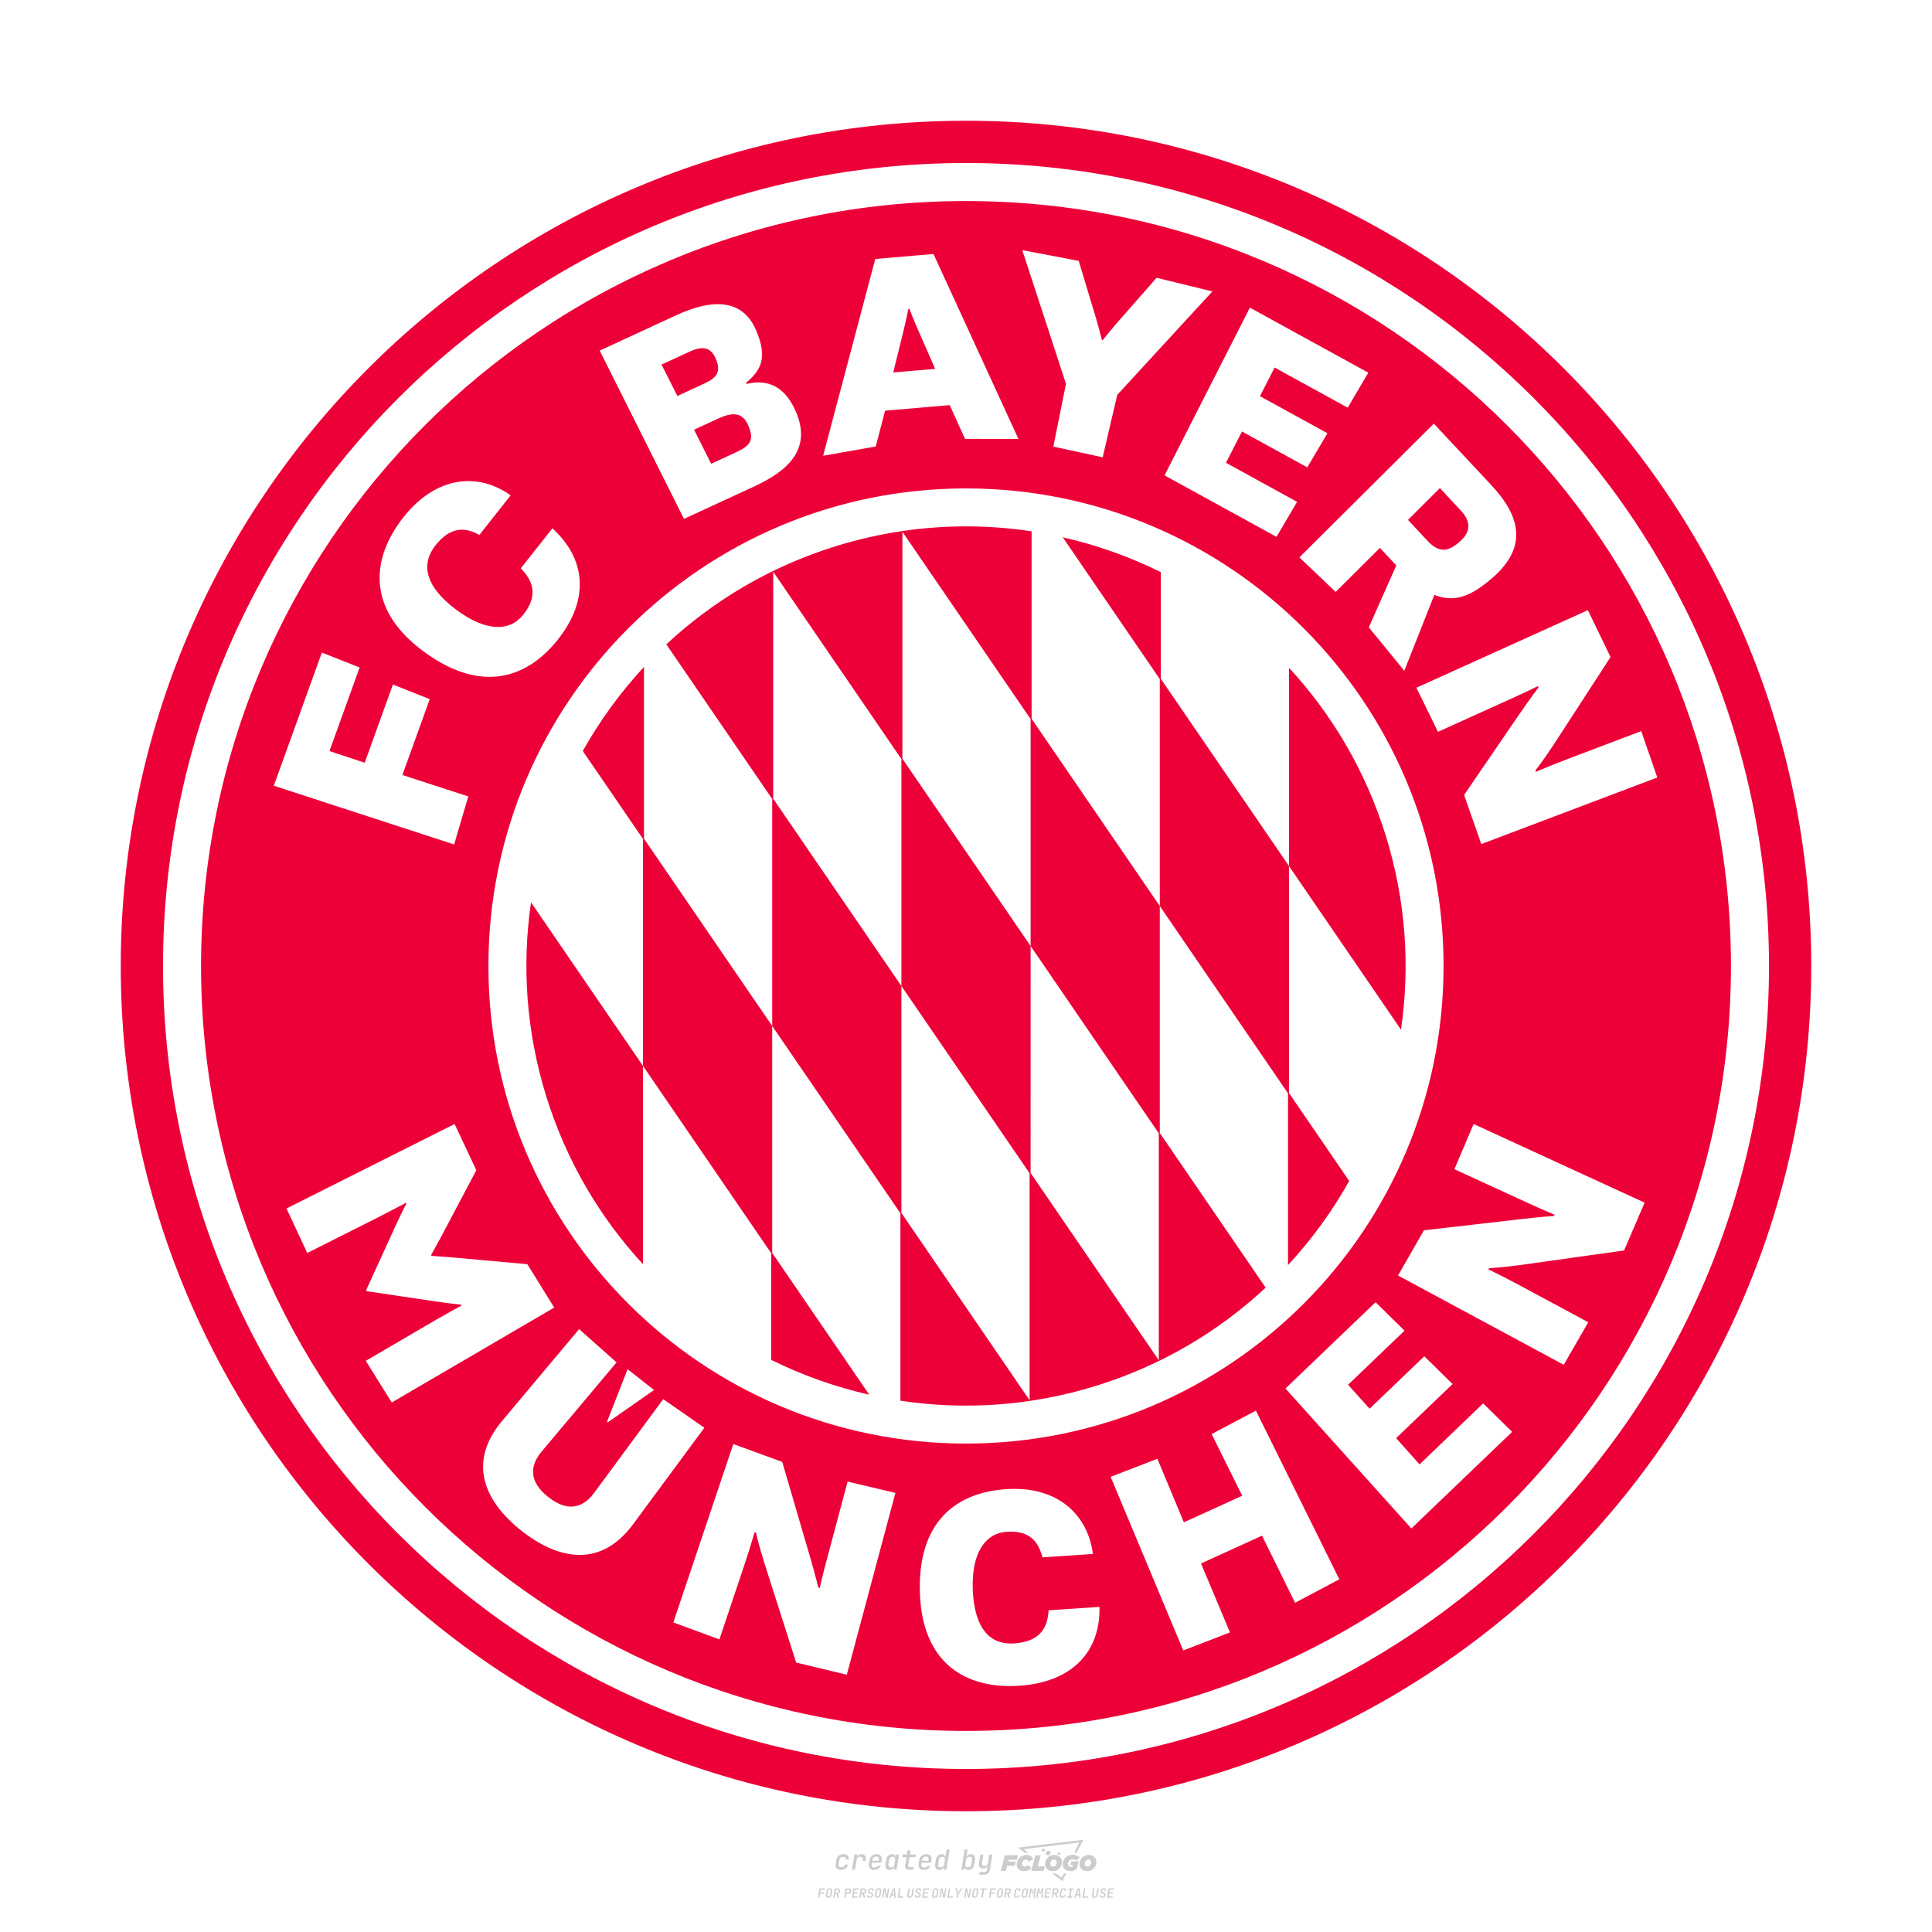
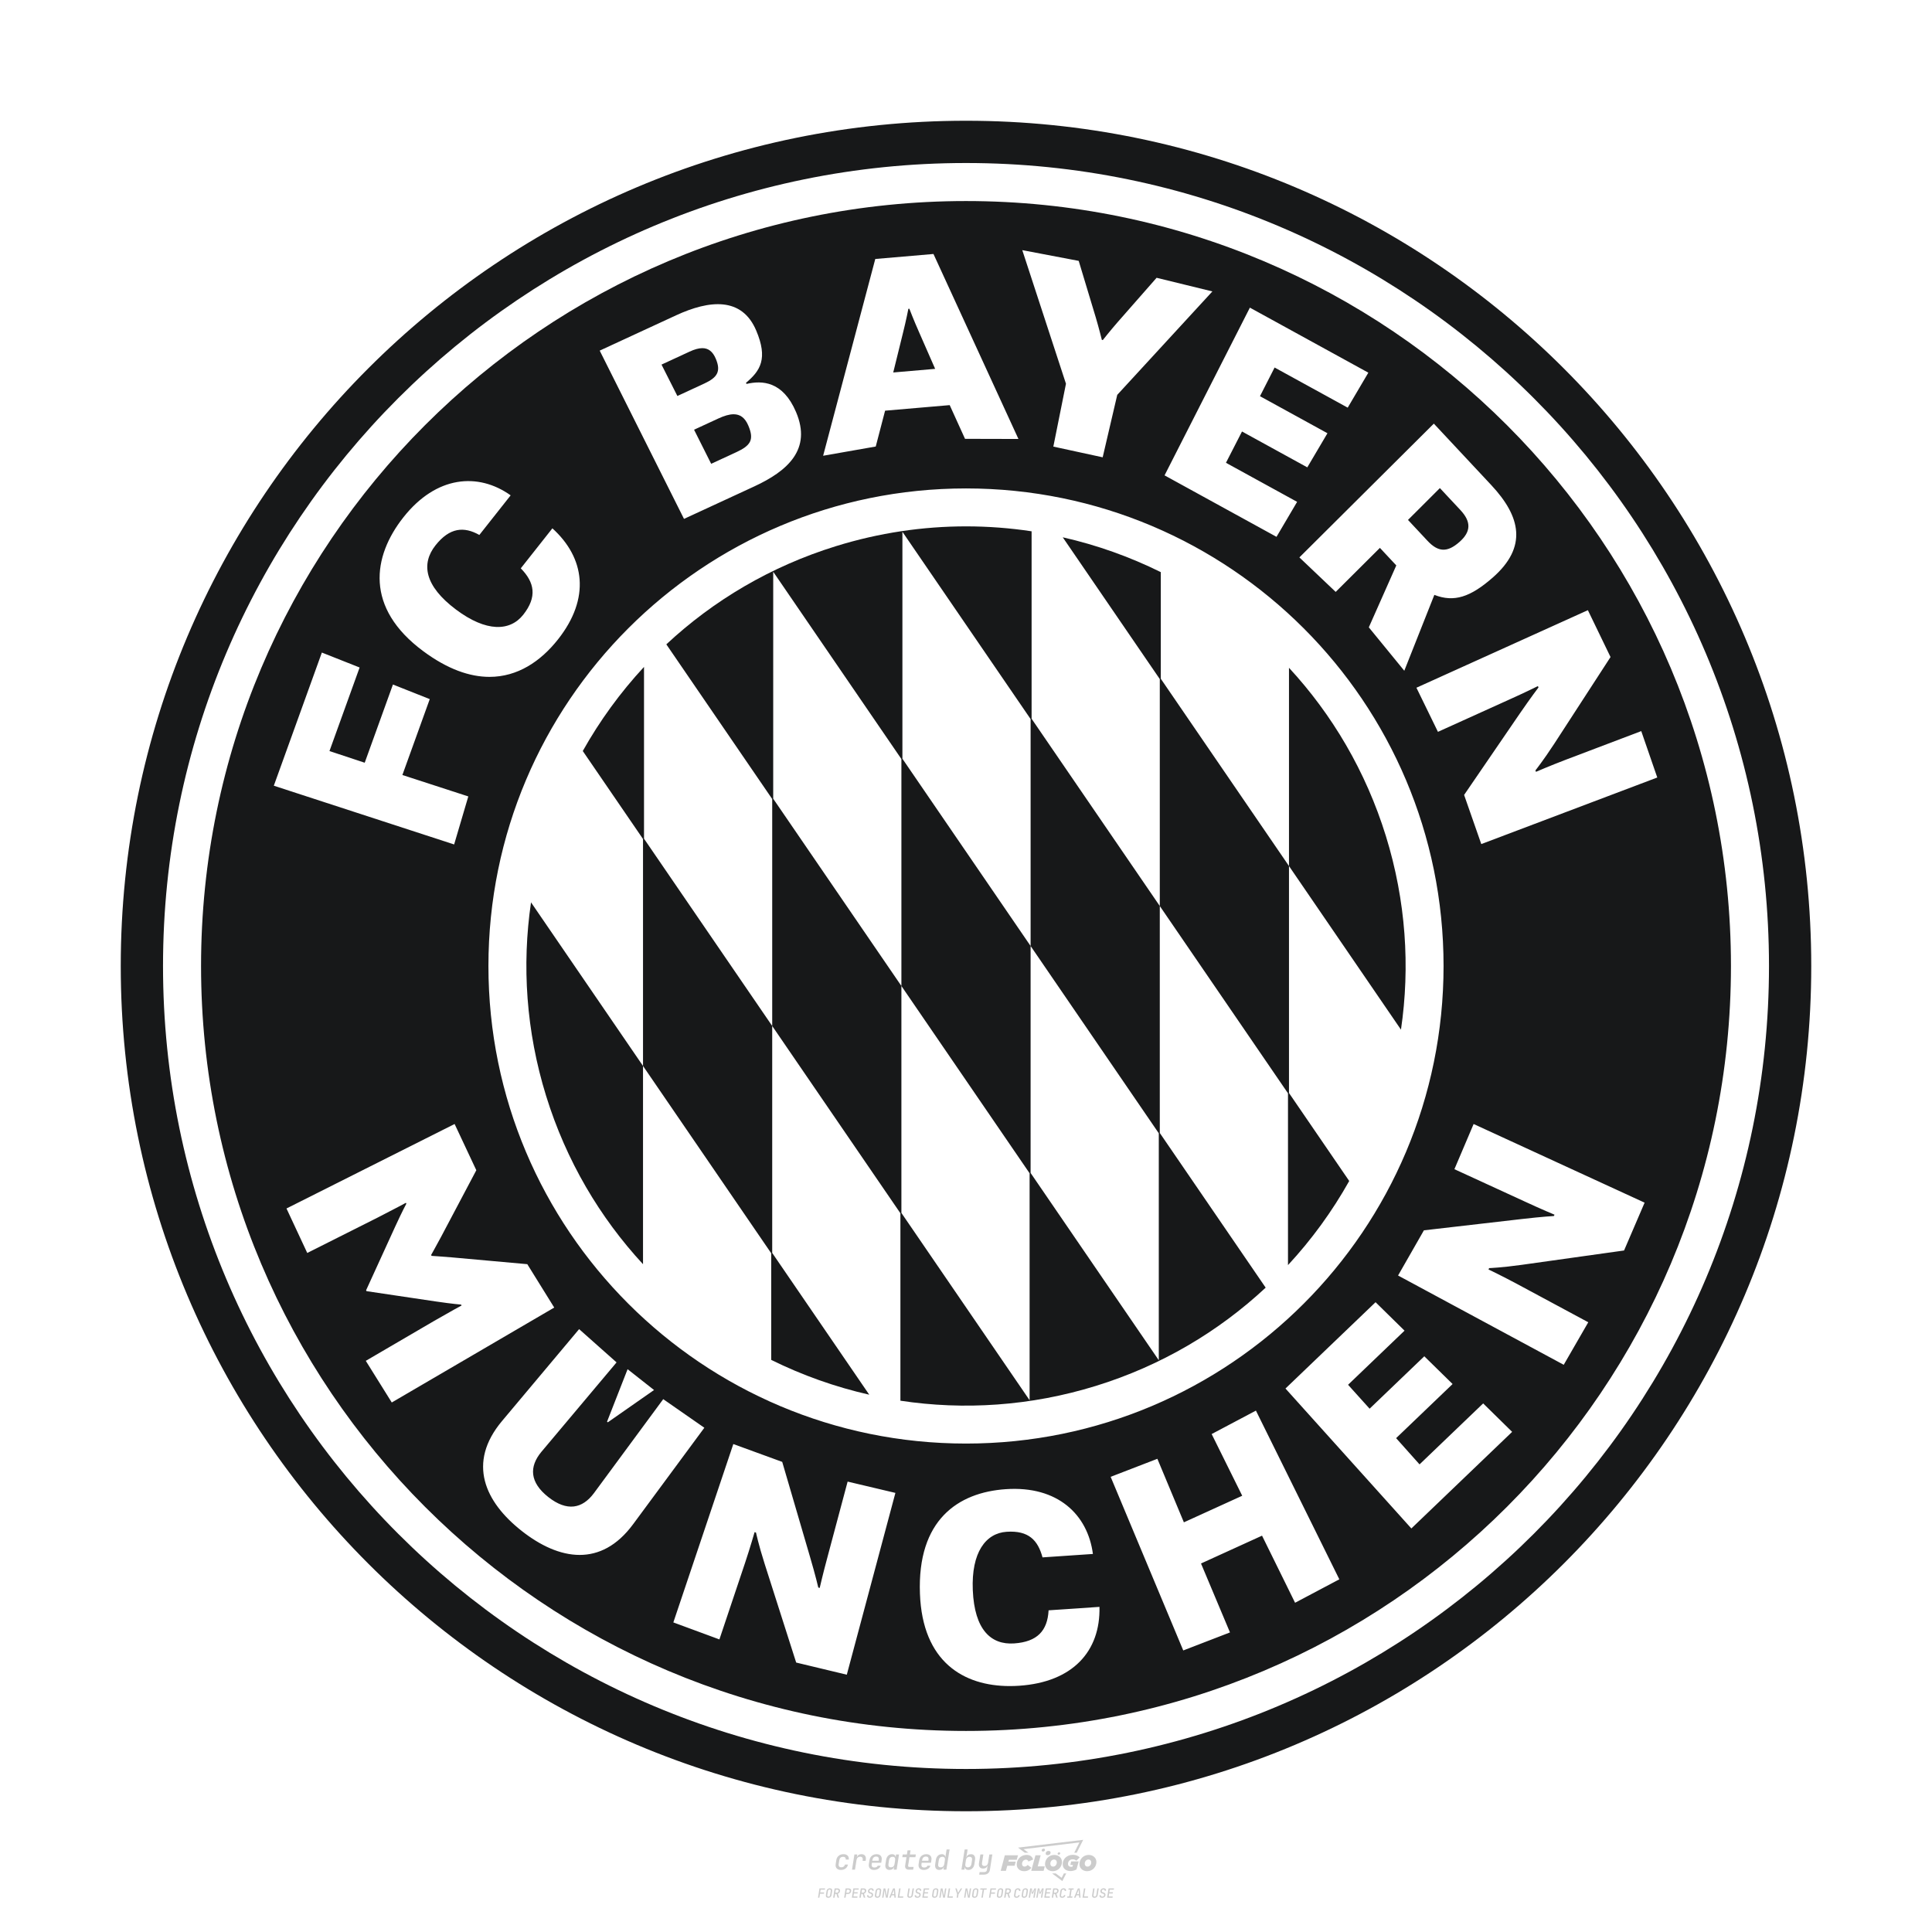
- <svg xmlns="http://www.w3.org/2000/svg" data-name="图层_1" version="1.1" viewBox="0 0 800 800">
+ <svg xmlns="http://www.w3.org/2000/svg" version="1.1" viewBox="0 0 800 800">
  <path d="M348.219,774.301c-.786,0-1.375-.217-1.768-.652-.393-.435-.528-1.03-.406-1.786l.252-1.648c.122-.755.45-1.35.984-1.785.534-.435,1.194-.652,1.98-.652.755,0,1.329.199,1.722.595.393.397.551.938.475,1.625h-1.236c.03-.359-.055-.637-.257-.836-.202-.198-.498-.297-.887-.297-.42,0-.763.117-1.03.349-.267.233-.435.563-.503.99l-.263,1.659c-.069.435-.006.769.189,1.002.195.233.502.349.921.349.389,0,.715-.099.979-.297.263-.198.436-.48.521-.847h1.236c-.137.687-.467,1.231-.99,1.631-.523.401-1.162.6-1.917.6h-0ZM352.797,774.187l.996-6.294h1.19l-.195,1.19c.336-.87.973-1.304,1.911-1.304.671,0,1.169.208,1.493.624.324.416.429.986.315,1.71l-.069.423h-1.27l.057-.32c.069-.45.011-.795-.171-1.036-.183-.24-.477-.361-.881-.361-.405,0-.74.122-1.007.366-.267.245-.435.588-.503,1.03l-.63,3.971h-1.236v-0ZM361.906,774.301c-.77,0-1.346-.223-1.728-.669s-.515-1.036-.401-1.768l.252-1.648c.084-.488.257-.915.521-1.282s.601-.651,1.013-.852c.412-.202.873-.304,1.385-.304.77,0,1.349.224,1.734.669.385.446.517,1.036.395,1.768l-.172,1.121h-3.845l-.092.526c-.153.954.217,1.431,1.11,1.431.717,0,1.175-.248,1.373-.744h1.225c-.168.534-.503.96-1.007,1.276-.504.317-1.091.475-1.763.475h0ZM361.231,770.216l-.046.286,2.655-.012.046-.286c.069-.466.013-.822-.166-1.07-.179-.248-.486-.372-.921-.372-.443,0-.795.126-1.059.378-.263.252-.433.611-.509,1.076h0ZM368.326,774.301c-.633,0-1.103-.212-1.408-.635s-.397-1.001-.274-1.734l.274-1.774c.115-.733.393-1.312.836-1.74.442-.427.98-.641,1.613-.641.465,0,.83.119,1.093.354.263.236.391.557.383.962h.023l.172-1.202h1.236l-.996,6.294h-1.225l.195-1.201h-.023c-.122.412-.351.734-.687.967s-.74.349-1.213.349l0.0 0ZM368.932,773.226c.389,0,.715-.119.978-.355.263-.236.429-.572.498-1.007l.252-1.648c.069-.427.01-.761-.177-1.002-.187-.24-.475-.36-.864-.36-.397,0-.725.118-.984.354-.26.236-.423.572-.492,1.007l-.252,1.648c-.069.443-.013.78.166,1.013.179.233.471.349.876.349h0ZM376.348,774.187c-.572,0-.994-.157-1.264-.469-.271-.312-.361-.751-.269-1.316l.538-3.387h-1.739l.171-1.122h1.74l.275-1.716h1.236l-.275,1.716h2.472l-.183,1.122h-2.461l-.538,3.387c-.076.442.099.664.526.664h1.717l-.172,1.121h-1.774,0ZM382.504,774.301c-.77,0-1.346-.223-1.728-.669s-.515-1.036-.401-1.768l.252-1.648c.084-.488.257-.915.521-1.282s.601-.651,1.013-.852c.412-.202.873-.304,1.385-.304.77,0,1.349.224,1.734.669.385.446.517,1.036.395,1.768l-.172,1.121h-3.845l-.092.526c-.153.954.217,1.431,1.11,1.431.717,0,1.175-.248,1.373-.744h1.225c-.168.534-.503.96-1.007,1.276-.504.317-1.091.475-1.763.475h0ZM381.829,770.216l-.046.286,2.655-.012.046-.286c.069-.466.013-.822-.166-1.07-.179-.248-.486-.372-.921-.372-.443,0-.795.126-1.059.378-.263.252-.433.611-.509,1.076h0ZM388.924,774.301c-.633,0-1.101-.212-1.402-.635-.301-.423-.395-1.001-.28-1.734l.274-1.774c.115-.733.393-1.312.836-1.74.442-.427.98-.641,1.613-.641.465,0,.83.119,1.093.354.263.236.391.557.383.962h.023l.206-1.465.298-1.796h1.236l-1.327,8.354h-1.225l.195-1.201h-.023c-.122.412-.351.734-.687.967s-.74.349-1.213.349l0.0 0ZM389.531,773.226c.389,0,.715-.119.978-.355.263-.236.429-.572.498-1.007l.252-1.648c.076-.427.019-.761-.172-1.002-.191-.24-.48-.36-.87-.36-.397,0-.725.118-.984.354-.26.236-.423.572-.492,1.007l-.252,1.648c-.076.443-.023.78.16,1.013s.477.349.881.349h0ZM401.017,774.301c-.473,0-.839-.116-1.099-.349-.26-.233-.385-.555-.378-.967h-.011l-.195,1.201h-1.224l1.327-8.354h1.236l-.286,1.796-.274,1.465h.046c.122-.412.353-.735.692-.967.34-.232.742-.349,1.208-.349.633,0,1.1.214,1.402.641.301.428.395,1.007.281,1.74l-.275,1.774c-.115.733-.395,1.31-.841,1.734-.446.423-.982.635-1.608.635v-0ZM400.766,773.226c.397,0,.723-.116.979-.349.256-.233.422-.571.498-1.013l.252-1.648c.069-.435.011-.77-.171-1.007-.183-.236-.473-.354-.87-.354-.389,0-.715.12-.979.36s-.429.574-.498,1.002l-.252,1.648c-.069.435-.011.771.172,1.007.183.236.473.355.87.355h0ZM405.469,776.247l.172-1.064h1.934c.641,0,1.007-.302,1.099-.905l.103-.675.206-1.19h-.035c-.122.42-.347.744-.675.973-.328.229-.729.343-1.201.343-.626,0-1.093-.201-1.402-.601s-.41-.944-.303-1.631l.584-3.605h1.236l-.561,3.479c-.061.412,0,.732.183.961s.465.343.847.343c.389,0,.717-.122.984-.366.267-.244.431-.584.492-1.018l.538-3.399h1.236l-1.007,6.409c-.099.603-.37,1.078-.812,1.425-.443.347-1.0.521-1.671.521h-1.946ZM417.787,770.085h3.221l.537-1.855h-5.466l-1.708,6.442h2.147l.586-2.099h3.026l.439-1.708h-3.026l.244-.781h0ZM424.229,772.916c-.586,0-1.025-.39-1.025-1.123,0-.878.634-1.757,1.611-1.757.488,0,.878.244,1.025.781l1.952-.83c-.293-1.171-1.269-1.903-2.635-1.903-2.782,0-4.148,2.147-4.148,3.904s1.269,2.83,3.075,2.83c1.367,0,2.342-.586,2.977-1.415l-1.513-1.171c-.39.439-.83.683-1.318.683v0ZM430.915,768.231h-2.147l-1.757,6.442h5.124l.488-1.855h-2.928l1.22-4.587ZM439.748,771.013c0-1.659-1.318-2.928-3.221-2.928-2.196,0-3.807,1.806-3.807,3.807,0,1.659,1.318,2.928,3.221,2.928,2.196,0,3.807-1.806,3.807-3.807ZM434.917,771.696c0-.83.586-1.708,1.513-1.708.781,0,1.171.537,1.171,1.22,0,.83-.586,1.708-1.513,1.708-.781,0-1.171-.537-1.171-1.22ZM443.213,772.233h1.074l-.195.683c-.146.049-.342.098-.586.098-.683,0-1.269-.39-1.269-1.22,0-1.025.732-1.903,1.952-1.903.586,0,1.123.244,1.513.586l1.367-1.367c-.439-.537-1.513-1.074-2.733-1.074-2.587,0-4.295,1.757-4.295,3.855,0,2.05,1.611,2.879,3.221,2.879.927,0,1.855-.293,2.489-.683l.927-3.319h-3.123l-.342,1.464v0ZM450.777,768.084c-2.196,0-3.807,1.806-3.807,3.807,0,1.659,1.318,2.928,3.221,2.928,2.196,0,3.807-1.806,3.807-3.807,0-1.659-1.318-2.928-3.221-2.928ZM450.338,772.916c-.781,0-1.171-.537-1.171-1.22,0-.83.586-1.708,1.513-1.708.781,0,1.171.537,1.171,1.22,0,.83-.586,1.708-1.513,1.708ZM437.942,767.499c-.049.293.098.488.439.488s.537-.195.634-.488c.049-.244-.098-.488-.439-.488s-.586.244-.634.488ZM432.135,765.498c-.439,0-.732.244-.781.586s.098.586.537.586.732-.244.781-.586c.098-.342-.098-.586-.537-.586ZM433.013,767.303c-.098.537.146.878.83.878.634,0,1.074-.39,1.171-.878s-.146-.878-.83-.878-1.074.39-1.171.878ZM439.602,777.552l-2.44-1.806h-1.513l4.246,3.172,1.611-3.172h-.976l-.927,1.806h0ZM425.839,767.157l-2.001-1.464,23.132-2.782-2.147,4.246h1.025l2.684-5.319-26.988,3.221,2.782,2.099h1.513ZM338.719,785.785l.609-3.832h2.32l-.084.519h-1.764l-.184,1.145h1.627l-.084.525h-1.617l-.257,1.643h-.567,0ZM342.97,785.838c-.357,0-.623-.101-.798-.302-.175-.201-.234-.473-.178-.816l.268-1.701c.056-.343.203-.615.441-.816.238-.201.535-.302.892-.302s.623.1.798.299c.175.199.236.471.184.814l-.268,1.706c-.056.343-.204.615-.444.816-.24.201-.538.302-.895.302ZM343.049,785.334c.193,0,.348-.052.467-.158.119-.105.194-.257.226-.457l.268-1.701c.032-.199.005-.352-.079-.457-.084-.105-.222-.158-.415-.158s-.347.052-.465.158c-.117.105-.192.257-.223.457l-.268,1.701c-.032.2-.005.352.079.457s.22.158.409.158h0ZM344.996,785.785l.609-3.832h1.202c.238,0,.439.046.604.139.165.093.283.223.357.391s.091.366.052.593c-.038.259-.14.484-.304.675-.165.191-.366.321-.604.391l.535,1.643h-.619l-.478-1.575h-.541l-.247,1.575h-.567ZM345.888,783.707h.635c.189,0,.349-.056.48-.168.131-.112.211-.262.239-.451.032-.193,0-.345-.094-.459-.095-.114-.236-.171-.425-.171h-.635l-.2,1.249ZM349.545,785.785l.609-3.832h1.254c.371,0,.651.105.84.315.189.21.255.49.199.84-.038.234-.122.438-.249.611s-.29.307-.488.402c-.198.095-.419.142-.664.142h-.693l-.241,1.522h-.567ZM350.432,783.754h.693c.192,0,.357-.059.493-.176.136-.117.22-.274.252-.47s-.002-.352-.1-.47-.245-.176-.441-.176h-.688l-.21,1.291v0ZM352.747,785.785l.609-3.832h2.252l-.079.504h-1.695l-.173,1.087h1.512l-.079.499h-1.512l-.194,1.239h1.69l-.079.504h-2.252ZM355.843,785.785l.609-3.832h1.202c.238,0,.439.046.604.139.165.093.283.223.357.391s.091.366.052.593c-.038.259-.14.484-.304.675-.165.191-.366.321-.604.391l.535,1.643h-.619l-.478-1.575h-.541l-.247,1.575h-.567ZM356.736,783.707h.635c.189,0,.349-.056.48-.168.131-.112.211-.262.239-.451.032-.193,0-.345-.094-.459-.095-.114-.236-.171-.425-.171h-.635l-.2,1.249ZM360.132,785.838c-.385,0-.674-.095-.866-.286-.192-.191-.264-.451-.215-.779h.567c-.028.175.011.312.116.412.105.1.266.149.483.149.203,0,.37-.049.501-.147.131-.098.211-.233.239-.404.021-.15.001-.279-.06-.386-.061-.107-.158-.181-.291-.223l-.457-.136c-.266-.08-.462-.217-.588-.409-.126-.192-.17-.42-.131-.682.035-.21.112-.394.231-.551s.273-.28.462-.367.402-.131.64-.131c.35,0,.616.095.798.286.182.191.248.444.2.759h-.567c.028-.168-.003-.3-.092-.396-.089-.096-.23-.144-.422-.144-.189,0-.343.045-.462.134-.119.089-.189.214-.21.375-.025.151-.007.279.052.386s.158.181.294.223l.467.147c.262.081.456.217.58.409.124.193.165.422.123.688-.035.217-.116.406-.241.567-.126.161-.288.286-.485.375-.198.089-.419.134-.664.134l-0.0 0ZM363.265,785.838c-.357,0-.623-.101-.798-.302-.175-.201-.234-.473-.178-.816l.268-1.701c.056-.343.203-.615.441-.816.238-.201.535-.302.892-.302s.623.1.798.299c.175.199.236.471.184.814l-.268,1.706c-.056.343-.204.615-.444.816-.24.201-.538.302-.895.302ZM363.344,785.334c.193,0,.348-.052.467-.158.119-.105.194-.257.226-.457l.268-1.701c.032-.199.005-.352-.079-.457-.084-.105-.222-.158-.415-.158s-.347.052-.465.158c-.117.105-.192.257-.223.457l-.268,1.701c-.032.2-.005.352.079.457s.22.158.409.158h0ZM365.275,785.785l.609-3.832h.709l.619,3.186c.007-.098.017-.217.029-.357.012-.14.027-.285.045-.435.018-.151.037-.289.058-.415l.315-1.979h.525l-.609,3.832h-.709l-.614-3.186c-.007.095-.017.209-.029.344s-.027.276-.045.423c-.018.147-.037.283-.058.409l-.315,2.01h-.53,0ZM368.225,785.785l1.585-3.832h.745l.373,3.832h-.562l-.073-.971h-1.087l-.388.971h-.593,0ZM369.385,784.342h.871l-.089-1.102c-.018-.196-.03-.365-.037-.509-.007-.143-.011-.243-.011-.299-.018.056-.052.156-.102.299s-.115.311-.192.504l-.441,1.107h0ZM371.721,785.785l.609-3.832h.567l-.525,3.312h1.674l-.079.52h-2.247ZM376.678,785.838c-.367,0-.634-.101-.8-.302-.166-.201-.221-.475-.165-.821l.436-2.761h.567l-.436,2.755c-.032.196-.008.35.071.462.079.112.214.168.407.168s.347-.056.465-.168c.117-.112.192-.266.223-.462l.435-2.755h.567l-.436,2.761c-.056.35-.2.625-.433.824-.233.199-.533.299-.9.299h0ZM379.844,785.838c-.385,0-.674-.095-.866-.286-.192-.191-.264-.451-.215-.779h.567c-.028.175.011.312.116.412.105.1.266.149.483.149.203,0,.37-.049.501-.147.131-.098.211-.233.239-.404.021-.15.001-.279-.06-.386-.061-.107-.158-.181-.291-.223l-.457-.136c-.266-.08-.462-.217-.588-.409-.126-.192-.17-.42-.131-.682.035-.21.112-.394.231-.551s.273-.28.462-.367.402-.131.64-.131c.35,0,.616.095.798.286.182.191.248.444.2.759h-.567c.028-.168-.003-.3-.092-.396-.089-.096-.23-.144-.422-.144-.189,0-.343.045-.462.134-.119.089-.189.214-.21.375-.025.151-.007.279.052.386s.158.181.294.223l.467.147c.262.081.456.217.58.409.124.193.165.422.123.688-.035.217-.116.406-.241.567-.126.161-.288.286-.485.375-.198.089-.419.134-.664.134l-0.0 0ZM381.906,785.785l.609-3.832h2.252l-.079.504h-1.695l-.173,1.087h1.512l-.079.499h-1.512l-.194,1.239h1.69l-.079.504h-2.252ZM386.943,785.838c-.357,0-.623-.101-.798-.302-.175-.201-.234-.473-.178-.816l.268-1.701c.056-.343.203-.615.441-.816.238-.201.535-.302.892-.302s.623.1.798.299c.175.199.236.471.184.814l-.268,1.706c-.056.343-.204.615-.444.816-.24.201-.538.302-.895.302ZM387.021,785.334c.193,0,.348-.052.467-.158.119-.105.194-.257.226-.457l.268-1.701c.032-.199.005-.352-.079-.457-.084-.105-.222-.158-.415-.158s-.347.052-.465.158c-.117.105-.192.257-.223.457l-.268,1.701c-.032.2-.005.352.079.457s.22.158.409.158h0ZM388.953,785.785l.609-3.832h.709l.619,3.186c.007-.098.017-.217.029-.357.012-.14.027-.285.045-.435.018-.151.037-.289.058-.415l.315-1.979h.525l-.609,3.832h-.709l-.614-3.186c-.007.095-.017.209-.029.344s-.027.276-.045.423c-.018.147-.037.283-.058.409l-.315,2.01h-.53ZM392.249,785.785l.609-3.832h.567l-.525,3.312h1.674l-.079.52h-2.247ZM396.117,785.785l.22-1.412-.751-2.42h.577l.446,1.449c.028.095.05.184.066.268.016.084.025.147.029.189.018-.042.046-.105.087-.189.04-.084.088-.173.144-.268l.898-1.449h.598l-1.528,2.42-.22,1.412h-.567ZM399.217,785.785l.609-3.832h.709l.619,3.186c.007-.098.017-.217.029-.357.012-.14.027-.285.044-.435.018-.151.037-.289.058-.415l.315-1.979h.525l-.609,3.832h-.709l-.614-3.186c-.007.095-.017.209-.029.344s-.027.276-.045.423c-.018.147-.037.283-.058.409l-.315,2.01h-.53 0ZM403.505,785.838c-.357,0-.623-.101-.798-.302-.175-.201-.234-.473-.178-.816l.268-1.701c.056-.343.203-.615.441-.816.238-.201.535-.302.892-.302.357,0,.623.1.798.299.175.199.236.471.184.814l-.268,1.706c-.056.343-.204.615-.444.816-.239.201-.538.302-.895.302h0ZM403.584,785.334c.193,0,.348-.052.467-.158.119-.105.194-.257.226-.457l.268-1.701c.032-.199.005-.352-.079-.457-.084-.105-.222-.158-.415-.158-.193,0-.347.052-.465.158-.117.105-.191.257-.223.457l-.268,1.701c-.032.2-.005.352.079.457.084.105.22.158.409.158h0ZM406.381,785.785l.525-3.312h-1.023l.084-.519h2.619l-.084.519h-1.029l-.525,3.312h-.567ZM409.518,785.785l.609-3.832h2.32l-.084.519h-1.764l-.184,1.145h1.627l-.084.525h-1.617l-.257,1.643h-.567,0ZM413.769,785.838c-.357,0-.623-.101-.798-.302-.175-.201-.234-.473-.178-.816l.268-1.701c.056-.343.203-.615.441-.816.238-.201.535-.302.892-.302.357,0,.623.1.798.299.175.199.236.471.184.814l-.268,1.706c-.056.343-.204.615-.444.816-.239.201-.538.302-.895.302h0ZM413.848,785.334c.193,0,.348-.052.467-.158.119-.105.194-.257.226-.457l.268-1.701c.032-.199.005-.352-.079-.457-.084-.105-.222-.158-.415-.158-.193,0-.347.052-.465.158-.117.105-.191.257-.223.457l-.268,1.701c-.032.2-.005.352.079.457.084.105.22.158.409.158h0ZM415.795,785.785l.609-3.832h1.202c.238,0,.439.046.604.139.164.093.283.223.357.391s.091.366.053.593c-.039.259-.14.484-.304.675-.165.191-.366.321-.604.391l.535,1.643h-.619l-.478-1.575h-.541l-.247,1.575h-.567 0ZM416.688,783.707h.635c.189,0,.349-.056.48-.168.131-.112.211-.262.239-.451.032-.193,0-.345-.095-.459-.094-.114-.236-.171-.425-.171h-.635l-.199,1.249h0ZM420.905,785.838c-.36,0-.631-.101-.811-.302-.18-.201-.242-.473-.186-.816l.268-1.701c.056-.346.206-.619.449-.819s.545-.299.906-.299c.357,0,.625.101.806.302.18.201.242.473.186.816h-.567c.031-.199.003-.352-.087-.457-.089-.105-.228-.158-.417-.158-.193,0-.351.052-.475.158-.124.105-.202.255-.234.451l-.268,1.706c-.032.2-.003.352.087.457.089.105.23.158.423.158s.35-.052.472-.158.199-.257.231-.457h.567c-.035.228-.115.425-.239.593s-.281.298-.47.388c-.189.091-.402.136-.64.136h0ZM424.034,785.838c-.357,0-.623-.101-.798-.302-.175-.201-.234-.473-.178-.816l.268-1.701c.056-.343.203-.615.441-.816.238-.201.535-.302.892-.302.357,0,.623.1.798.299.175.199.236.471.184.814l-.268,1.706c-.056.343-.204.615-.444.816-.239.201-.538.302-.895.302h0ZM424.112,785.334c.193,0,.348-.052.467-.158.119-.105.194-.257.226-.457l.268-1.701c.032-.199.005-.352-.079-.457-.084-.105-.222-.158-.415-.158-.193,0-.347.052-.465.158-.117.105-.191.257-.223.457l-.268,1.701c-.032.2-.005.352.079.457.084.105.22.158.409.158h0ZM425.965,785.785l.609-3.832h.687l.184,1.228c.021.119.037.23.047.333.011.103.019.183.026.239.018-.056.047-.136.089-.241.042-.105.091-.217.147-.336l.567-1.223h.709l-.609,3.832h-.535l.204-1.291c.025-.168.058-.352.1-.554.042-.201.087-.404.136-.609s.096-.4.142-.585c.045-.185.087-.348.126-.488l-.855,1.863h-.551l-.283-1.863c-.004.136-.011.295-.021.475s-.024.372-.039.575c-.016.203-.035.407-.058.611-.023.205-.048.396-.076.575l-.205,1.291h-.541ZM429.115,785.785l.609-3.832h.687l.184,1.228c.021.119.037.23.047.333.011.103.019.183.026.239.018-.056.047-.136.089-.241.042-.105.091-.217.147-.336l.567-1.223h.709l-.609,3.832h-.535l.204-1.291c.025-.168.058-.352.1-.554.042-.201.087-.404.136-.609s.096-.4.142-.585c.045-.185.087-.348.126-.488l-.855,1.863h-.551l-.283-1.863c-.004.136-.011.295-.021.475s-.024.372-.039.575c-.016.203-.035.407-.058.611-.023.205-.048.396-.076.575l-.205,1.291h-.541ZM432.411,785.785l.609-3.832h2.252l-.079.504h-1.696l-.173,1.087h1.512l-.079.499h-1.512l-.194,1.239h1.69l-.079.504h-2.252,0ZM435.507,785.785l.609-3.832h1.202c.238,0,.439.046.604.139.164.093.283.223.357.391s.091.366.053.593c-.039.259-.14.484-.304.675-.165.191-.366.321-.604.391l.535,1.643h-.619l-.478-1.575h-.541l-.247,1.575h-.567 0ZM436.4,783.707h.635c.189,0,.349-.056.48-.168.131-.112.211-.262.239-.451.032-.193,0-.345-.095-.459-.094-.114-.236-.171-.425-.171h-.635l-.199,1.249h0ZM439.801,785.838c-.36,0-.631-.101-.811-.302-.18-.201-.242-.473-.186-.816l.268-1.701c.056-.346.206-.619.449-.819s.545-.299.906-.299c.357,0,.625.101.806.302.18.201.242.473.186.816h-.567c.031-.199.003-.352-.087-.457-.089-.105-.228-.158-.417-.158-.193,0-.351.052-.475.158-.124.105-.202.255-.234.451l-.268,1.706c-.032.2-.003.352.087.457.089.105.23.158.423.158s.35-.052.472-.158.199-.257.231-.457h.567c-.035.228-.115.425-.239.593s-.281.298-.47.388c-.189.091-.402.136-.64.136h0ZM441.879,785.785l.079-.504h.777l.446-2.824h-.777l.084-.504h2.126l-.084.504h-.777l-.446,2.824h.777l-.079.504h-2.126 0ZM444.74,785.785l1.585-3.832h.745l.373,3.832h-.562l-.073-.971h-1.087l-.388.971h-.593,0ZM445.9,784.342h.871l-.089-1.102c-.017-.196-.03-.365-.037-.509-.007-.143-.01-.243-.01-.299-.018.056-.052.156-.102.299s-.115.311-.192.504l-.441,1.107h0ZM448.235,785.785l.609-3.832h.567l-.525,3.312h1.674l-.079.52h-2.247,0ZM453.193,785.838c-.368,0-.634-.101-.8-.302-.166-.201-.221-.475-.165-.821l.436-2.761h.567l-.436,2.755c-.032.196-.008.35.071.462.079.112.214.168.407.168s.347-.056.465-.168c.117-.112.192-.266.223-.462l.436-2.755h.567l-.436,2.761c-.056.35-.2.625-.433.824-.233.199-.533.299-.9.299h-0ZM456.358,785.838c-.385,0-.674-.095-.866-.286-.193-.191-.264-.451-.215-.779h.567c-.028.175.011.312.115.412.105.1.266.149.483.149.203,0,.37-.049.501-.147s.211-.233.239-.404c.021-.15.001-.279-.06-.386s-.158-.181-.291-.223l-.457-.136c-.266-.08-.462-.217-.588-.409-.126-.192-.17-.42-.131-.682.035-.21.112-.394.231-.551s.273-.28.462-.367c.189-.087.402-.131.64-.131.35,0,.616.095.798.286.182.191.248.444.199.759h-.567c.028-.168-.003-.3-.092-.396-.089-.096-.23-.144-.423-.144-.189,0-.343.045-.462.134-.119.089-.189.214-.21.375-.025.151-.007.279.052.386s.158.181.294.223l.467.147c.262.081.456.217.58.409.124.193.165.422.124.688-.035.217-.116.406-.241.567-.126.161-.288.286-.485.375-.198.089-.419.134-.664.134l0.0 0ZM458.421,785.785l.609-3.832h2.252l-.079.504h-1.696l-.173,1.087h1.512l-.079.499h-1.512l-.194,1.239h1.69l-.079.504h-2.252,0Z" style="fill: #ccc;" />
-   <path d="M583.021,215.292l8.046,8.613c4.478,4.792,8.243,4.92,13.249.522,4.931-4.331,4.856-8.466.377-13.257l-8.471-9.062-13.202,13.185ZM376.139,127.871s-.924,4.811-2.306,10.28l-3.965,16.082,17.358-1.496-6.651-15.166c-2.295-5.153-4.026-9.734-4.026-9.734l-.411.033h0ZM297.444,173.292l-10.05,4.642,7.087,14.112,10.327-4.772c5.955-2.75,7.586-5.086,5.064-11.032-1.401-3.316-3.427-4.706-6.096-4.706-1.812,0-3.923.641-6.332,1.756M285.547,145.595l-11.629,5.375,6.57,12.997,11.165-5.161c5.394-2.494,6.939-5.014,4.761-10.213-1.29-3.096-3.144-4.428-5.599-4.428-1.52,0-3.274.511-5.269,1.432M226.136,453.805c8.305,26.831,22.247,50.349,40.124,69.677v-82.091l-46.373-67.746c-3.826,26.046-2.053,53.334,6.248,80.16M533.743,358.609l46.367,67.743c3.835-26.046,2.059-53.334-6.243-80.16-8.307-26.825-22.253-50.343-40.124-69.674v82.091h0ZM241.316,310.976l24.944,36.434v93.981l53.082,77.546v44.159c12.872,6.368,26.495,11.218,40.596,14.417l-40.183-58.703v-93.975l-53.082-77.546v-71.142c-9.831,10.602-18.329,22.303-25.358,34.83M480.245,281.19v93.975l53.085,77.552v71.134c9.831-10.602,18.329-22.303,25.352-34.828l-24.939-36.437v-93.978l-53.082-77.549v-44.153c-12.874-6.371-26.495-11.226-40.599-14.423l40.183,58.706ZM373.251,502.253v-93.978l53.085,77.549v93.981l-53.085-77.552h0ZM426.749,485.7l.003-93.978,53.079,77.552v93.978l-53.082-77.552h-0ZM320.169,330.729l.003-93.975,53.079,77.546v93.975l-53.082-77.546h-0ZM373.667,314.173v-93.972l53.085,77.546v93.975l-53.085-77.549ZM346.195,226.136c-27.106,8.388-50.84,22.536-70.282,40.674l43.842,64.047v93.978l53.085,77.546v77.618c26.287,3.984,53.862,2.256,80.967-6.138,27.106-8.388,50.835-22.536,70.279-40.674l-43.842-64.047v-93.975l-53.082-77.546v-77.618c-8.912-1.351-17.974-2.045-27.117-2.045-17.819,0-35.937,2.636-53.851,8.18M226.136,453.805c8.305,26.831,22.247,50.349,40.124,69.677v-82.091l-46.373-67.746c-3.826,26.046-2.053,53.334,6.248,80.16M533.743,358.609l46.367,67.743c3.835-26.046,2.059-53.334-6.243-80.16-8.307-26.825-22.253-50.343-40.124-69.674v82.091h0ZM241.316,310.976l24.944,36.434v93.981l53.082,77.546v44.159c12.872,6.368,26.495,11.218,40.596,14.417l-40.183-58.703v-93.975l-53.082-77.546v-71.142c-9.831,10.602-18.329,22.303-25.358,34.83M480.245,281.19v93.975l53.085,77.552v71.134c9.831-10.602,18.329-22.303,25.352-34.828l-24.939-36.437v-93.978l-53.082-77.549v-44.153c-12.874-6.371-26.495-11.226-40.599-14.423l40.183,58.706ZM373.251,502.253v-93.978l53.085,77.549v93.981l-53.085-77.552h0ZM426.749,485.7l.003-93.978,53.079,77.552v93.978l-53.082-77.552h-0ZM320.169,330.729l.003-93.975,53.079,77.546v93.975l-53.082-77.546h-0ZM373.667,314.173v-93.972l53.085,77.546v93.975l-53.085-77.549ZM346.195,226.136c-27.106,8.388-50.84,22.536-70.282,40.674l43.842,64.047v93.978l53.085,77.546v77.618c26.287,3.984,53.862,2.256,80.967-6.138,27.106-8.388,50.835-22.536,70.279-40.674l-43.842-64.047v-93.975l-53.082-77.546v-77.618c-8.912-1.351-17.974-2.045-27.117-2.045-17.819,0-35.937,2.636-53.851,8.18h0ZM67.503,399.999c0-183.633,148.863-332.499,332.499-332.499s332.499,148.866,332.499,332.499-148.866,332.499-332.499,332.499S67.503,583.634,67.503,399.999M50,400.001c0,193.3,156.702,349.999,350.001,349.999s349.999-156.699,349.999-349.999S593.301,50,400.001,50,50,206.702,50,400.001M380.928,659.929c-1.146-30.538,15.752-41.956,35.588-43.299,21.479-1.457,33.901,10.544,36.035,26.834l-20.866,1.415c-1.915-7.061-5.691-11.223-14.894-10.599-8.59.585-14.631,8.491-13.979,24.165.699,16.39,7.497,22.711,17.114,22.061,9.611-.655,13.821-5.255,14.273-13.707l21.068-1.429c.43,18.463-11.14,31.165-33.229,32.66-1.304.089-2.605.133-3.893.133-19.137.003-36.17-10.008-37.217-38.235M278.818,671.807l24.833-73.859,20.25,7.389,11.443,39.092c2.486,8.452,3.488,12.933,3.488,12.933l.588.175s1.323-5.81,3.257-12.933l8.307-31.107,19.783,4.681-20.125,75.279-20.963-5.03-13.052-40.862c-2.528-7.936-3.582-12.96-3.582-12.96l-.588-.18s-1.737,6.112-3.943,12.727l-10.624,31.692-19.073-7.037ZM514.376,619.358l-12.655-25.546,18.329-9.706,34.536,69.858-18.324,9.706-13.679-27.783-25.272,11.52,11.998,28.546-19.348,7.464-30.025-71.8-.042-.094,19.351-7.467,10.974,26.309,24.156-11.007h0ZM251.363,588.695l8.51-21.739,10.952,8.624-19.14,13.368-.322-.253h0ZM216.011,633.914c-15.139-11.923-22.752-28.096-8.11-45.527l31.9-38.024,15.505,13.776-31.14,37.056c-5.108,6.154-4.853,12.622,2.88,18.707,7.73,6.09,14.073,4.825,18.862-1.584l28.723-38.959,17.025,11.842-29.484,39.927c-6.665,9.034-14.303,12.736-22.147,12.736-8.063,0-16.343-3.907-24.015-9.95M532.289,574.955l37.303-35.74,11.998,11.784-23.385,22.408,8.923,9.903,22.644-21.701,11.717,11.487-23.385,22.408,9.7,10.866,26.343-25.247,12,11.781-41.736,39.997-52.122-57.946h-0ZM578.909,528.163l10.705-18.712,40.466-4.67c8.757-1.016,13.338-1.251,13.338-1.251l.275-.549s-5.499-2.286-12.197-5.397l-29.256-13.446,7.958-18.71,70.801,32.566-8.507,19.805-42.48,5.957c-8.249,1.154-13.382,1.343-13.382,1.343l-.278.549s5.735,2.744,11.878,6.038l29.442,15.832-10.161,17.611-68.601-36.967h0ZM118.629,500.408l69.616-34.983,8.987,19.14-14.617,27.633c-2.2,4.106-4.104,7.475-4.104,7.475l.197.358s3.857.236,8.502.633l31.134,2.805,11.149,17.966-67.269,39.303-10.757-17.245,28.149-16.443c6.565-3.799,11.518-6.482,11.518-6.482l-.194-.363s-3.402-.255-10.497-1.296l-28.662-4.267-.194-.361,12.045-26.351c2.991-6.52,4.631-9.509,4.631-9.509l-.194-.363s-4.953,2.689-11.715,6.127l-29.128,14.642-8.596-18.418h0ZM113.382,325.344l19.894-55.135,15.635,6.188-12.486,34.603,14.595,4.831,11.687-32.386,15.247,6.046-11.335,31.423,27.297,8.871-5.868,19.889-74.666-24.328h0ZM586.511,284.77l70.995-32.111,9.381,19.406-23.352,35.979c-4.478,6.851-7.758,10.982-7.758,10.982l.236.572s5.827-2.53,12.345-5.011l31.248-11.853,6.637,19.215-72.876,27.566-7.111-20.349,22.999-33.612c4.917-7.142,7.8-10.89,7.8-10.89l-.233-.569s-5.333,2.658-12.072,5.671l-29.328,13.277-8.909-18.271h-0ZM202.248,399.999c0-109.216,88.537-197.75,197.753-197.75s197.747,88.534,197.747,197.75-88.525,197.75-197.747,197.75-197.753-88.528-197.753-197.75M175.237,269.626c-24.215-17.955-21.015-39.198-8.182-55.438,13.596-17.211,30.938-18.66,44.392-9.076l-12.96,16.404c-6.329-3.563-12.261-3.158-18.174,4.32-5.971,7.561-4.6,16.737,8.518,26.581,12.558,9.398,22.367,9.048,27.83,2.134,5.846-7.394,4.703-13.39-1.016-19.215l13.088-16.565c13.471,12.209,15.799,28.937,2.331,45.984-7.239,9.162-16.77,15.521-28.374,15.524-8.152,0-17.328-3.141-27.453-10.655M538.049,230.811l55.671-55.396,23.793,25.458c12.172,13.024,15.083,25.596.585,38.301-9.262,8.099-16.01,10.333-24.165,7.156l-12.447,31.412-14.689-17.971,11.379-25.643-6.787-7.264-18.307,18.235-15.033-14.287h0ZM482.217,196.841l35.333-69.453,49.048,26.928-8.54,14.486-30.272-16.62-6.054,11.873,27.938,15.341-8.343,14.126-27.039-14.847-6.643,12.955,29.464,16.176-8.538,14.486-46.353-25.452h0ZM248.325,145.185l31.631-14.62c13.771-6.362,27.247-7.733,33.188,6.34,4.875,11.526,1.784,16.565-4.24,21.606l.211.466c6.423-1.498,15.033-1.19,20.51,11.637,6.584,15.472-3.504,24.423-17.272,30.788l-29.12,13.457-34.908-69.674h0ZM362.433,107.239l24.098-2.07,35.183,76.597-22.12-.053-6.343-13.959-26.753,2.3-3.871,14.839-21.787,3.826,21.592-81.481h0ZM436.166,184.926l5.228-26.029-18.088-55.318,23.365,4.445,7.075,23.457c1.332,4.481,2.5,9.245,2.5,9.245l.402.089s3.038-3.854,6.113-7.381l16.162-18.407,23.102,5.644-39.397,42.835-6.032,25.854-20.43-4.434h0ZM83.251,399.999c0,174.94,141.816,316.75,316.75,316.75s316.75-141.81,316.75-316.75S574.938,83.249,400.001,83.249,83.251,225.065,83.251,399.999" style="fill: #ed0038;" />
+   <g>
+     <path d="M604.316,224.426c4.931-4.331,4.856-8.466.377-13.257l-8.471-9.062-13.202,13.185,8.046,8.613c4.478,4.792,8.243,4.92,13.249.522Z" style="fill: #171819;" />
+     <path d="M380.576,137.571c-2.295-5.153-4.026-9.734-4.026-9.734l-.411.033h0s-.924,4.811-2.306,10.28l-3.965,16.082,17.358-1.496-6.651-15.166Z" style="fill: #171819;" />
+     <path d="M294.481,192.046l10.327-4.772c5.955-2.75,7.586-5.086,5.064-11.032-1.401-3.316-3.427-4.706-6.096-4.706-1.812,0-3.924.641-6.332,1.756h-0s-10.05,4.642-10.05,4.642l7.086,14.112Z" style="fill: #171819;" />
+     <path d="M280.488,163.966l11.165-5.161c5.394-2.494,6.939-5.014,4.761-10.213-1.29-3.096-3.144-4.428-5.599-4.428-1.52,0-3.274.511-5.269,1.432h0s-11.629,5.374-11.629,5.374l6.57,12.997Z" style="fill: #171819;" />
+     <path d="M573.867,346.192c-8.307-26.825-22.253-50.343-40.124-69.674v82.091h-0l46.367,67.743c3.835-26.046,2.059-53.334-6.243-80.16Z" style="fill: #171819;" />
+     <path d="M226.136,453.805c8.305,26.831,22.247,50.349,40.124,69.677v-82.091l-46.373-67.746c-3.826,26.046-2.053,53.334,6.248,80.16Z" style="fill: #171819;" />
+     <path d="M524.087,533.188l-43.842-64.047v-93.975l53.085,77.552v71.134c9.831-10.602,18.329-22.303,25.352-34.828l-24.939-36.437v-93.978l-53.082-77.549v-44.153c-12.874-6.371-26.495-11.226-40.599-14.423l40.183,58.706v93.975l-53.082-77.546v-77.618c-8.912-1.351-17.974-2.045-27.117-2.045-17.819,0-35.938,2.636-53.851,8.18h0c-27.106,8.388-50.84,22.536-70.282,40.674l43.842,64.047v93.978l-53.082-77.546v-71.142c-9.831,10.602-18.329,22.303-25.358,34.83h-0l24.944,36.434v93.981l53.082,77.546v44.159c12.872,6.368,26.495,11.218,40.596,14.417l-40.182-58.703v-93.975l53.085,77.546v77.618c26.287,3.984,53.862,2.256,80.967-6.138,27.106-8.388,50.835-22.536,70.279-40.674ZM373.667,220.201l53.085,77.546v93.975l-53.085-77.549v-93.972ZM320.169,330.729h0l.003-93.975,53.079,77.546v93.975l-53.082-77.546ZM426.336,579.805l-53.085-77.552v-93.978l53.085,77.549v93.981ZM426.749,485.7l.003-93.978,53.079,77.552v93.978l-53.082-77.552h0Z" style="fill: #171819;" />
+     <path d="M400.001,50c-193.3,0-350.001,156.702-350.001,350.001s156.702,349.999,350.001,349.999,349.999-156.699,349.999-349.999S593.301,50,400.001,50ZM400.002,732.497c-183.633,0-332.499-148.863-332.499-332.499S216.366,67.5,400.002,67.5s332.499,148.866,332.499,332.499-148.866,332.499-332.499,332.499Z" style="fill: #171819;" />
+     <polygon points="514.376 619.358 514.376 619.358 514.376 619.358 514.376 619.358" style="fill: #171819;" />
+     <path d="M400.001,83.249c-174.937,0-316.75,141.816-316.75,316.75s141.816,316.75,316.75,316.75,316.75-141.81,316.75-316.75S574.938,83.249,400.001,83.249ZM666.888,272.065l-23.352,35.979c-4.478,6.851-7.758,10.982-7.758,10.982l.236.572s5.827-2.53,12.345-5.011l31.248-11.853,6.637,19.215-72.877,27.566-7.112-20.349,22.999-33.612c4.917-7.142,7.8-10.89,7.8-10.89l-.233-.569s-5.333,2.658-12.072,5.671l-29.328,13.277-8.909-18.271h-0l70.995-32.111,9.381,19.406ZM202.248,399.999c0-109.216,88.537-197.75,197.753-197.75s197.747,88.534,197.747,197.75-88.525,197.75-197.747,197.75-197.753-88.528-197.753-197.75ZM270.824,575.579l-19.14,13.368-.322-.253,8.51-21.739,10.951,8.624ZM617.513,200.872c12.172,13.024,15.083,25.596.585,38.301-9.262,8.099-16.01,10.333-24.165,7.156l-12.447,31.412-14.689-17.971,11.379-25.643-6.787-7.264-18.307,18.235-15.033-14.287h0s55.671-55.396,55.671-55.396l23.793,25.458ZM566.598,154.316l-8.54,14.486-30.272-16.62-6.054,11.873,27.938,15.341-8.343,14.126-27.039-14.847-6.643,12.955,29.464,16.176-8.538,14.486-46.353-25.452,35.333-69.453,49.048,26.928ZM446.671,108.024l7.075,23.457c1.332,4.481,2.5,9.245,2.5,9.245l.402.089s3.038-3.854,6.112-7.381l16.163-18.407,23.102,5.644-39.397,42.835-6.032,25.854-20.43-4.434h-0s5.228-26.029,5.228-26.029l-18.088-55.318,23.365,4.445ZM362.432,107.239h0s24.098-2.07,24.098-2.07l35.183,76.597-22.119-.053-6.343-13.959-26.753,2.3-3.871,14.839-21.787,3.826,21.592-81.481ZM313.143,136.905c4.875,11.526,1.784,16.565-4.24,21.606l.211.466c6.423-1.498,15.033-1.19,20.51,11.637,6.584,15.472-3.504,24.423-17.272,30.788l-29.12,13.457-34.908-69.674,31.631-14.62c13.771-6.362,27.247-7.733,33.188,6.34ZM167.055,214.188c13.596-17.211,30.938-18.66,44.392-9.076l-12.96,16.404c-6.329-3.563-12.261-3.158-18.174,4.32-5.971,7.561-4.6,16.737,8.518,26.581,12.558,9.398,22.366,9.048,27.83,2.134,5.846-7.394,4.703-13.39-1.016-19.215l13.088-16.565c13.471,12.209,15.799,28.937,2.331,45.984-7.239,9.162-16.77,15.521-28.374,15.524-8.152,0-17.328-3.141-27.452-10.655h0c-24.215-17.955-21.015-39.198-8.183-55.438ZM148.911,276.396l-12.486,34.603,14.595,4.831,11.687-32.386,15.247,6.046-11.335,31.423,27.297,8.871-5.868,19.889-74.666-24.328,19.894-55.135,15.635,6.188ZM162.224,580.737l-10.757-17.245,28.149-16.443c6.565-3.799,11.518-6.482,11.518-6.482l-.194-.363s-3.402-.255-10.497-1.296l-28.662-4.267-.194-.361,12.045-26.351c2.991-6.52,4.631-9.509,4.631-9.509l-.194-.363s-4.953,2.689-11.715,6.127l-29.128,14.642-8.596-18.418,69.616-34.983,8.987,19.14-14.617,27.633c-2.2,4.106-4.104,7.475-4.104,7.475l.197.358s3.857.236,8.502.633l31.134,2.805,11.149,17.966-67.269,39.303ZM240.025,643.864c-8.063,0-16.343-3.907-24.015-9.95v-0c-15.139-11.923-22.752-28.096-8.11-45.527l31.9-38.024,15.505,13.776-31.14,37.056c-5.108,6.154-4.853,12.622,2.88,18.707,7.73,6.09,14.073,4.825,18.862-1.584l28.723-38.959,17.025,11.842-29.484,39.927c-6.665,9.034-14.303,12.736-22.147,12.736ZM350.643,693.458l-20.963-5.03-13.052-40.862c-2.528-7.936-3.582-12.96-3.582-12.96l-.588-.18s-1.737,6.112-3.943,12.727l-10.624,31.692-19.073-7.037,24.833-73.859,20.25,7.389,11.443,39.092c2.486,8.452,3.488,12.933,3.488,12.933l.588.175s1.323-5.81,3.258-12.933l8.307-31.107,19.783,4.681-20.125,75.279ZM422.038,698.031c-1.304.089-2.606.133-3.893.133-19.137.003-36.17-10.008-37.216-38.235h0c-1.146-30.538,15.752-41.956,35.588-43.299,21.479-1.457,33.901,10.544,36.034,26.834l-20.866,1.415c-1.915-7.061-5.691-11.223-14.894-10.599-8.591.585-14.631,8.491-13.979,24.165.699,16.39,7.497,22.711,17.114,22.061,9.611-.655,13.821-5.255,14.273-13.707l21.068-1.429c.43,18.463-11.14,31.165-33.229,32.66ZM536.262,663.669l-13.679-27.783-25.272,11.52,11.998,28.546-19.348,7.464-30.024-71.8-.042-.094,19.351-7.467,10.974,26.309,24.156-11.007-12.655-25.546,18.329-9.706,34.536,69.858-18.324,9.706ZM584.411,632.901l-52.122-57.946h-0l37.303-35.74,11.998,11.784-23.385,22.408,8.923,9.903,22.644-21.701,11.717,11.487-23.385,22.408,9.7,10.866,26.343-25.247,12.001,11.781-41.736,39.997ZM672.49,517.8l-42.48,5.957c-8.249,1.154-13.382,1.343-13.382,1.343l-.278.549s5.735,2.744,11.878,6.038l29.442,15.832-10.161,17.611-68.601-36.967,10.705-18.712,40.466-4.67c8.757-1.016,13.338-1.251,13.338-1.251l.275-.549s-5.499-2.286-12.197-5.397l-29.256-13.446,7.958-18.71,70.801,32.566-8.507,19.805Z" style="fill: #171819;" />
+   </g>
</svg>
